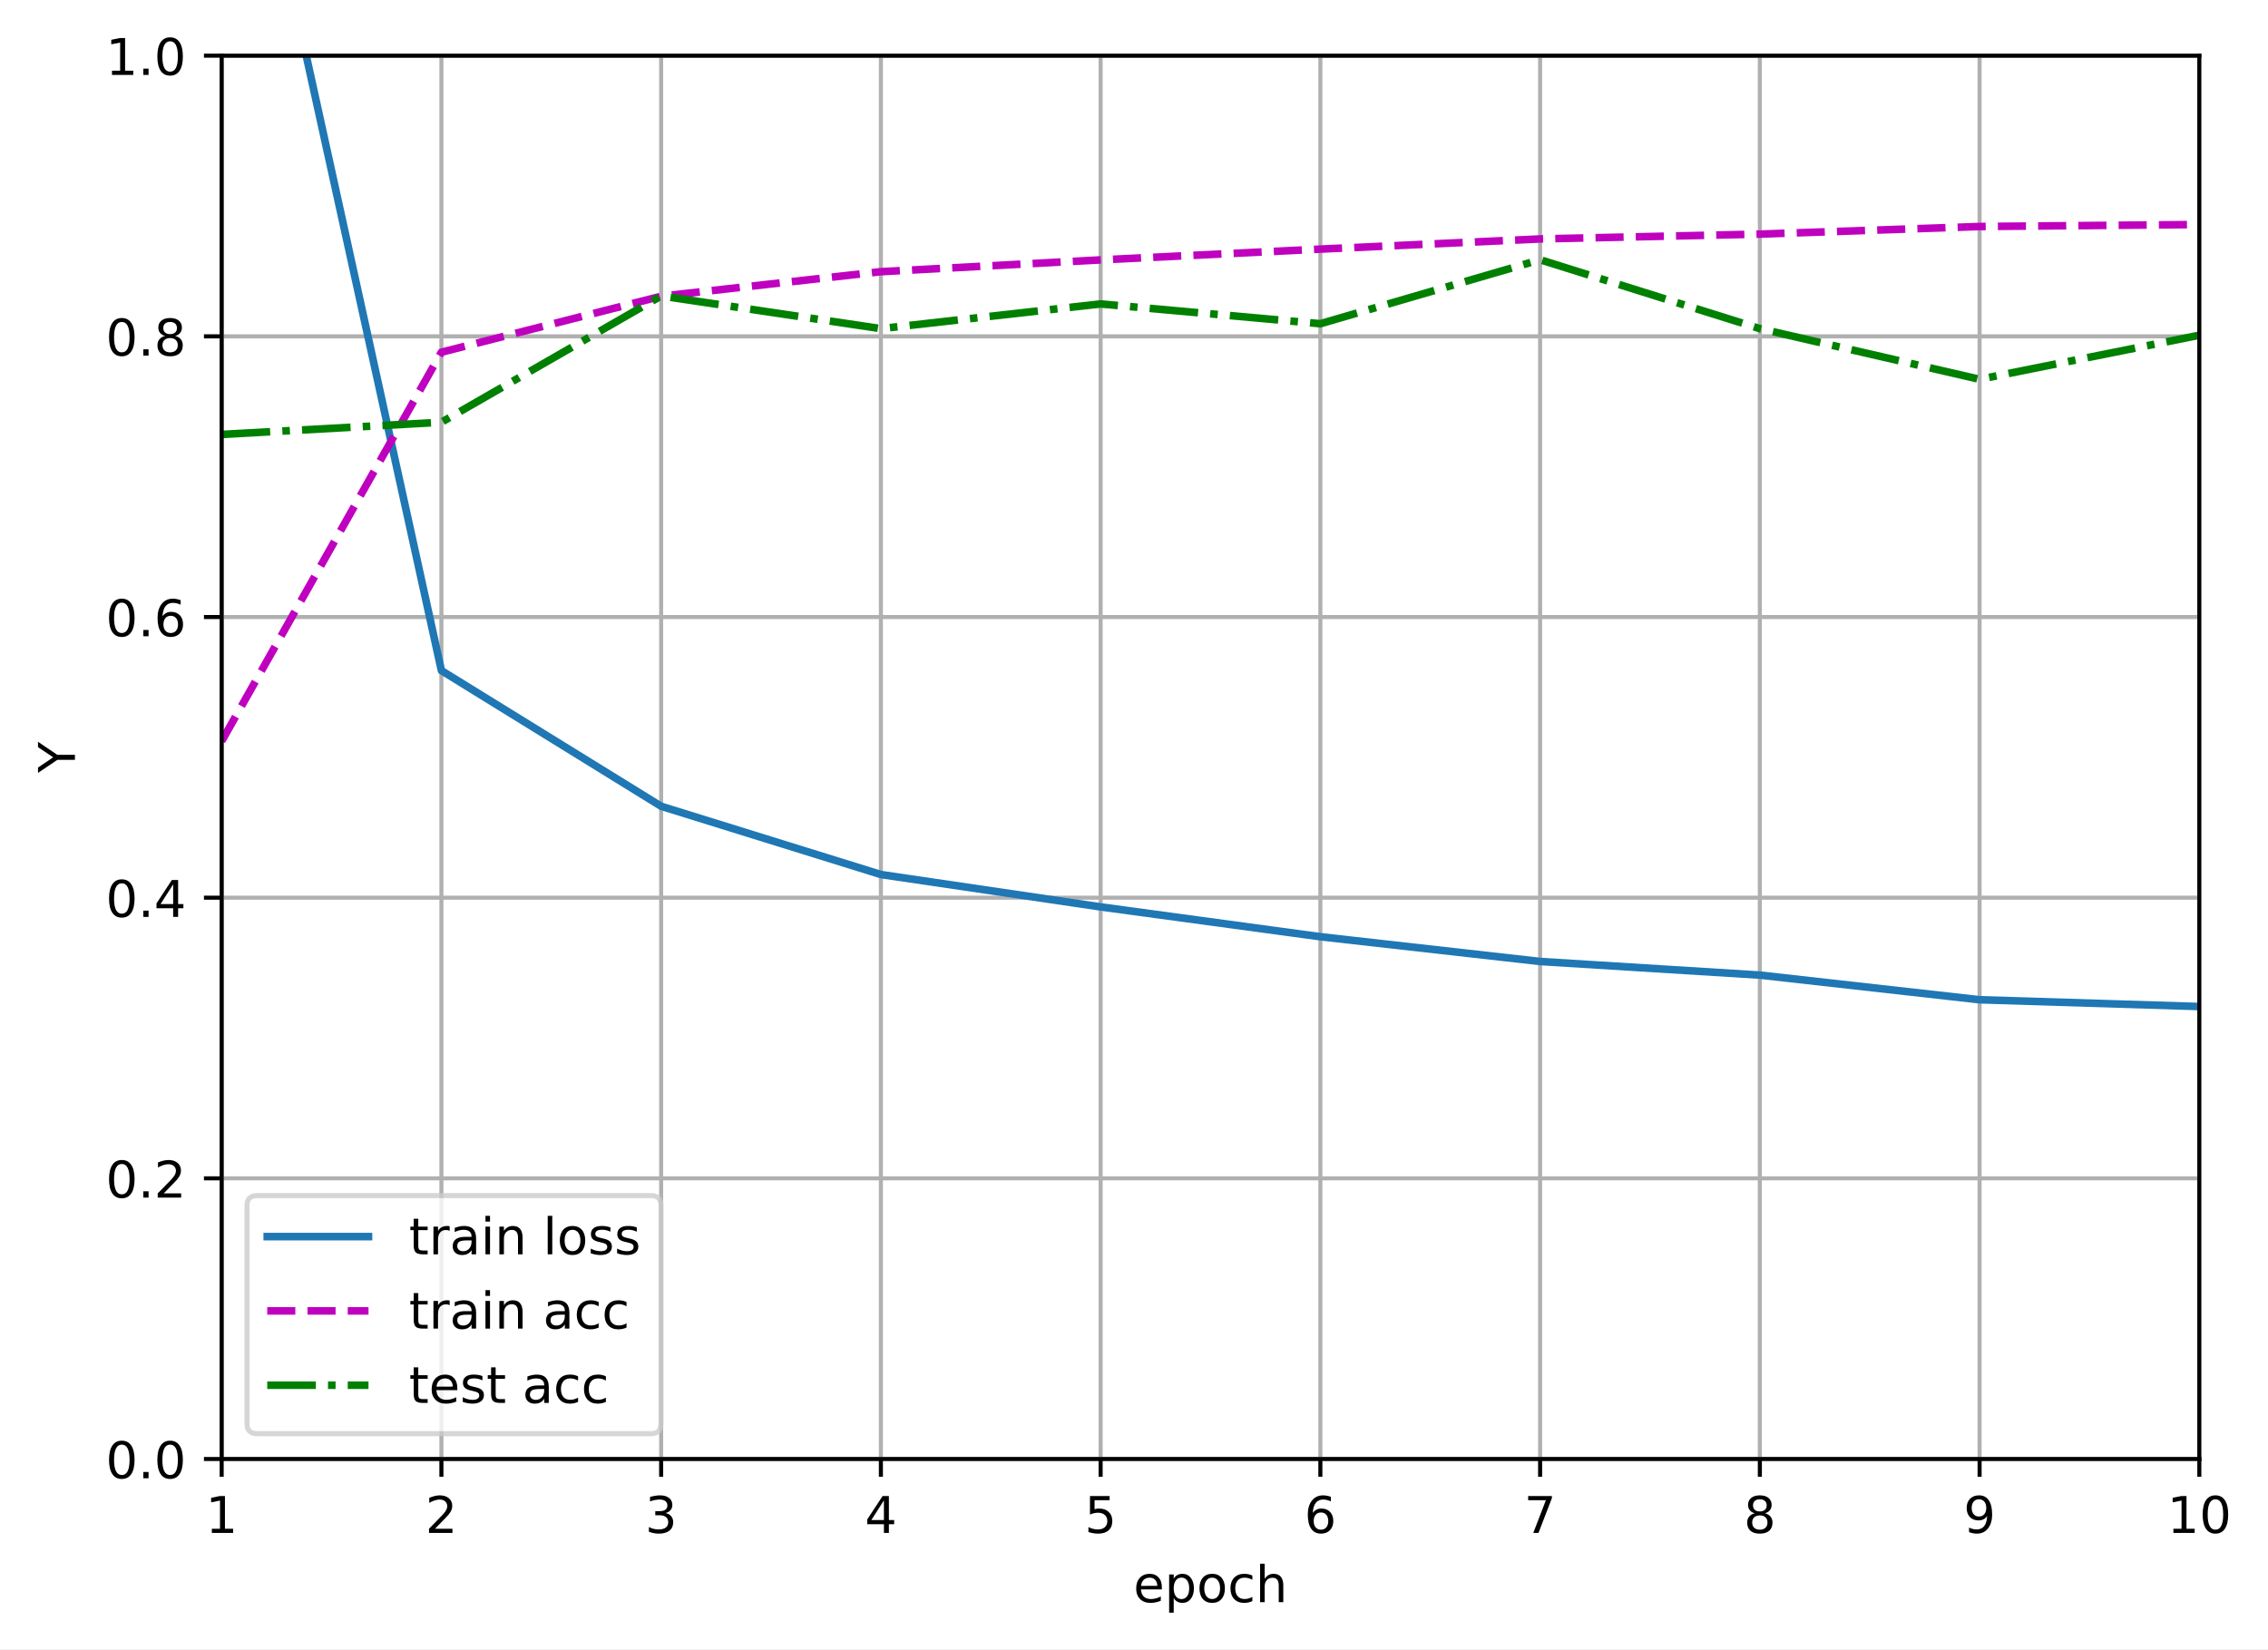
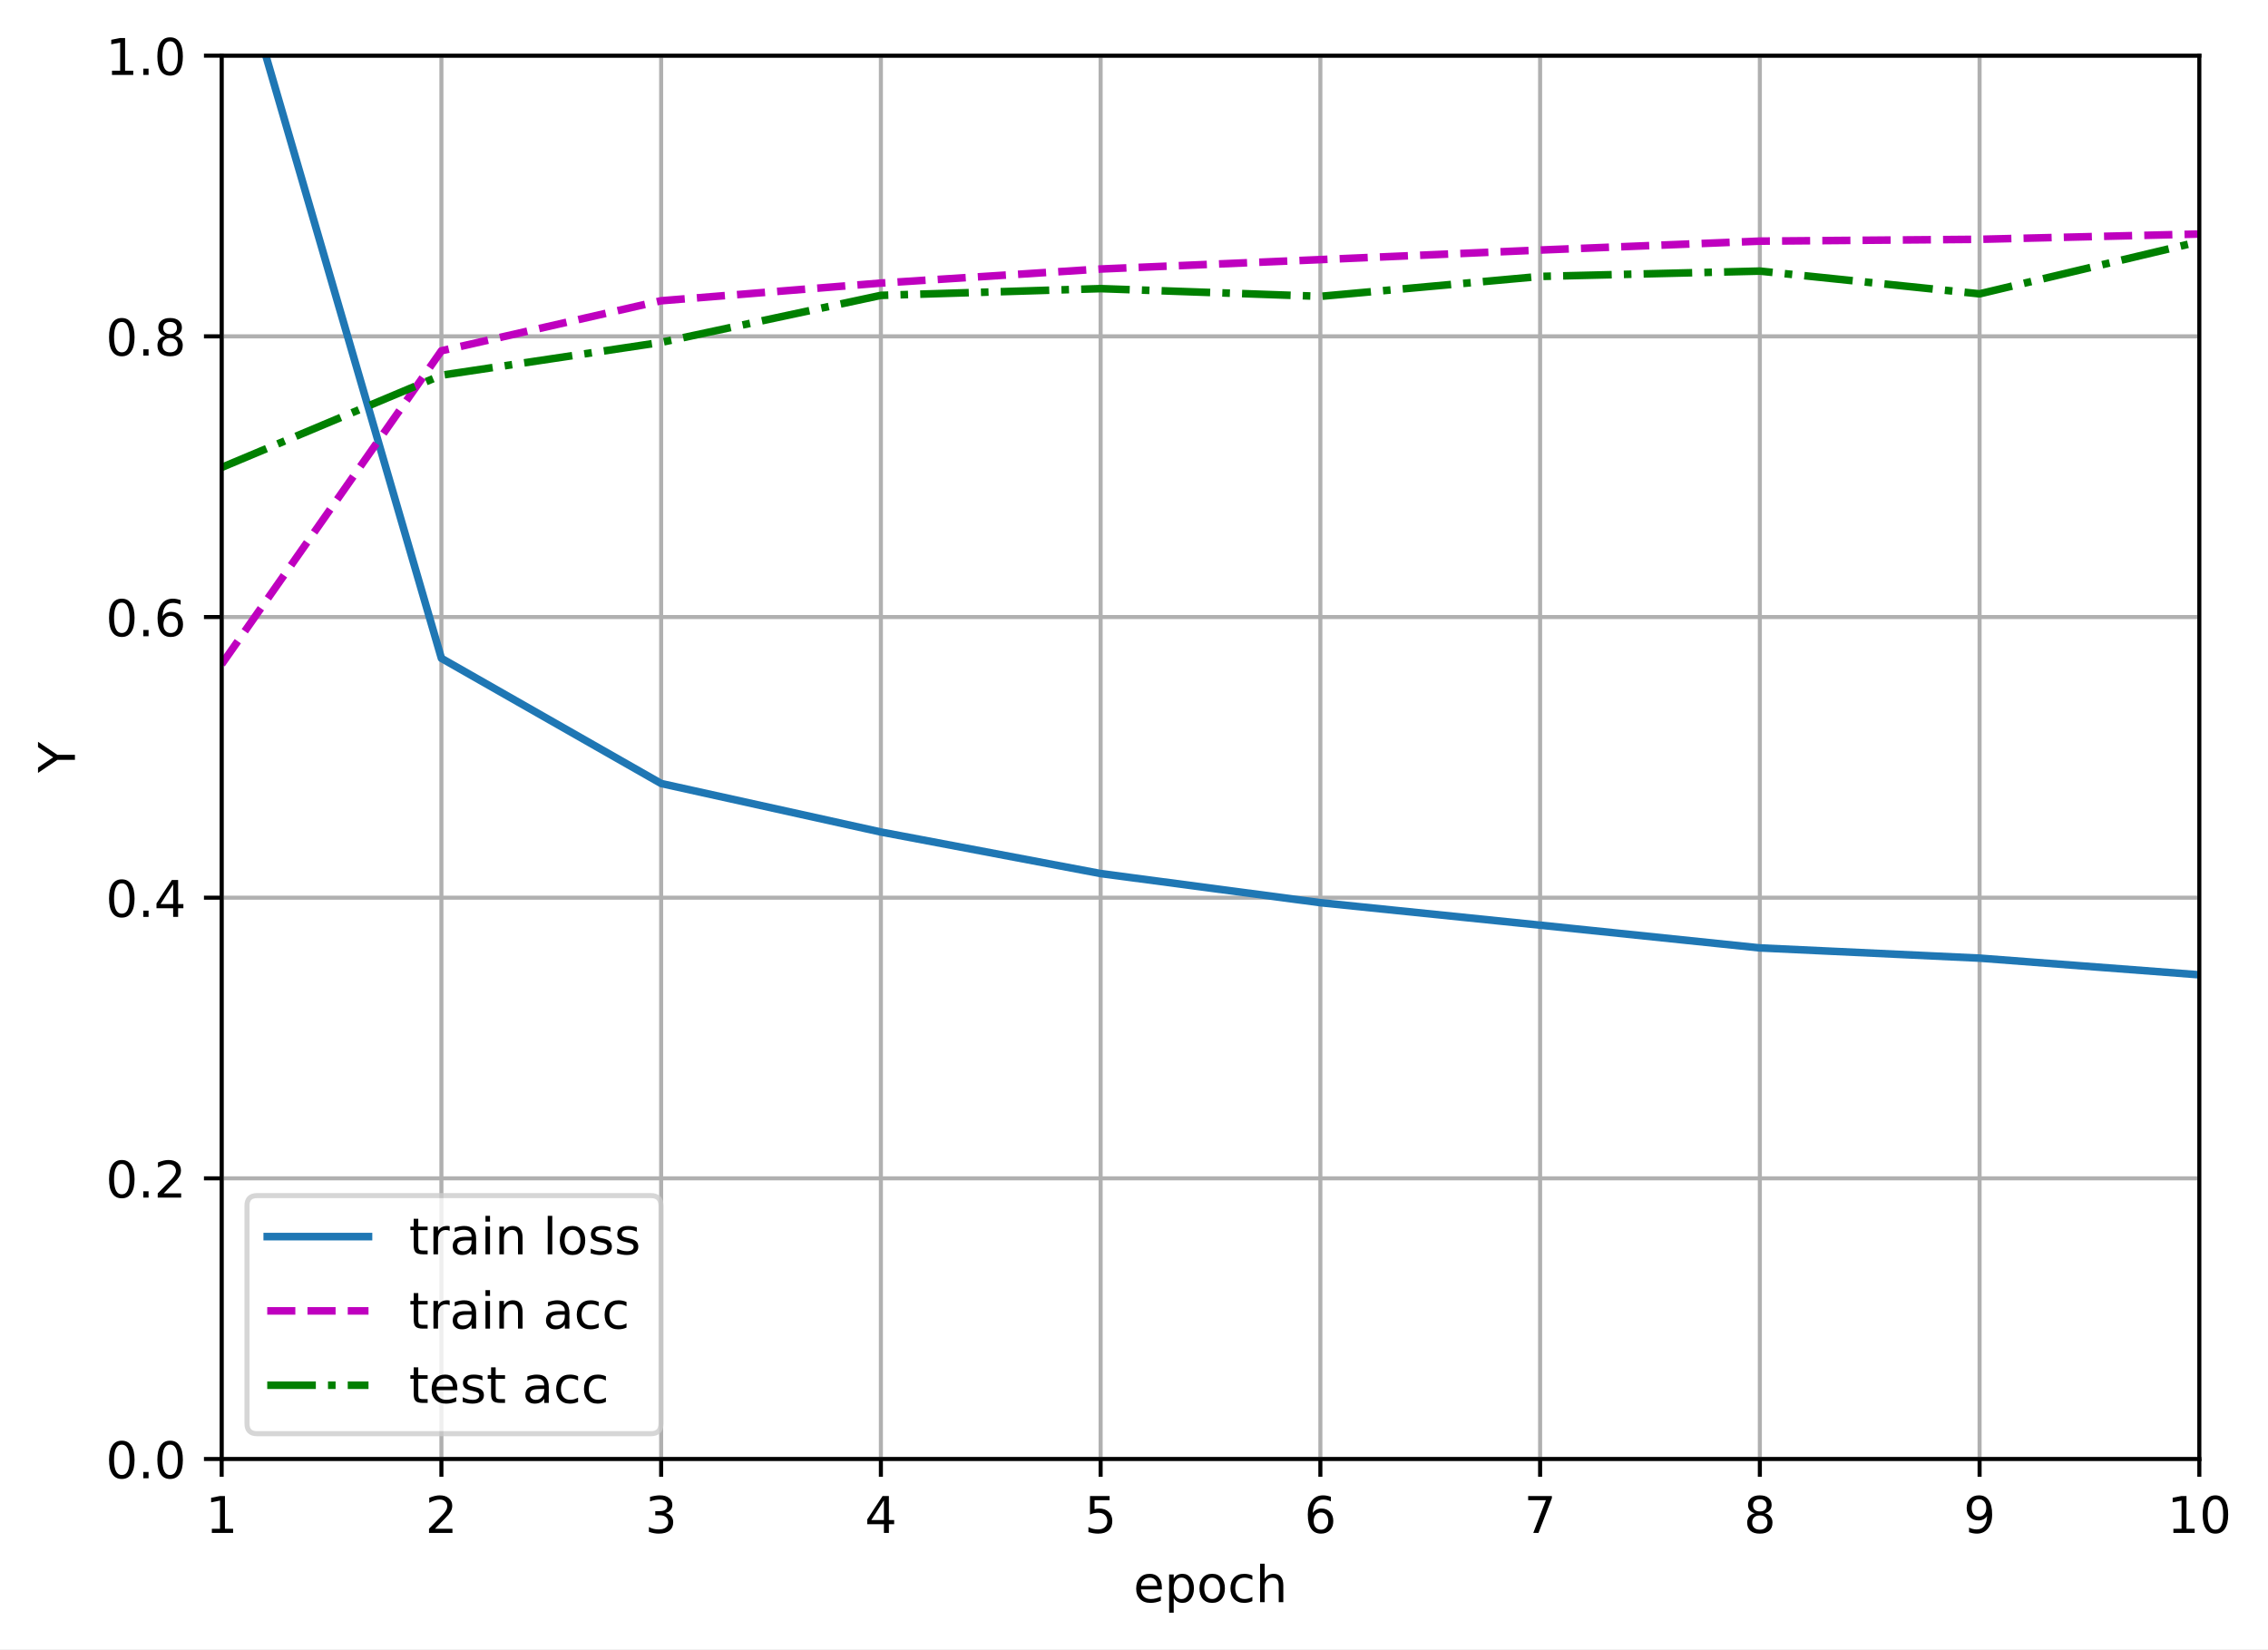
<svg xmlns="http://www.w3.org/2000/svg" xmlns:xlink="http://www.w3.org/1999/xlink" width="447.944pt" height="325.755pt" viewBox="0 0 447.944 325.755" version="1.1">
  <defs>
    <style type="text/css">*{stroke-linejoin: round; stroke-linecap: butt}</style>
  </defs>
  <g id="figure_1">
    <g id="patch_1">
      <path d="M 0 325.755  L 447.944 325.755  L 447.944 0  L 0 0  z " style="fill: #ffffff" />
    </g>
    <g id="axes_1">
      <g id="patch_2">
        <path d="M 43.781 288.199  L 434.381 288.199  L 434.381 10.999  L 43.781 10.999  z " style="fill: #ffffff" />
      </g>
      <g id="matplotlib.axis_1">
        <g id="xtick_1">
          <g id="line2d_1">
-             <path d="M 43.781 288.199  L 43.781 10.999  " clip-path="url(#p97347326b9)" style="fill: none; stroke: #b0b0b0; stroke-width: 0.8; stroke-linecap: square" />
+             <path d="M 43.781 288.199  L 43.781 10.999  " clip-path="url(#p9ca6dcff32)" style="fill: none; stroke: #b0b0b0; stroke-width: 0.8; stroke-linecap: square" />
          </g>
          <g id="line2d_2">
            <defs>
-               <path id="m2e1f34ecb4" d="M 0 0  L 0 3.5  " style="stroke: #000000; stroke-width: 0.8" />
+               <path id="m4544ce3a37" d="M 0 0  L 0 3.5  " style="stroke: #000000; stroke-width: 0.8" />
            </defs>
            <g>
-               <use xlink:href="#m2e1f34ecb4" x="43.781" y="288.199" style="stroke: #000000; stroke-width: 0.8" />
+               <use xlink:href="#m4544ce3a37" x="43.781" y="288.199" style="stroke: #000000; stroke-width: 0.8" />
            </g>
          </g>
          <g id="text_1">
            <g transform="translate(40.6 302.7977)scale(0.1 -0.1)">
              <defs>
                <path id="DejaVuSans-31" d="M 794 531  L 1825 531  L 1825 4091  L 703 3866  L 703 4441  L 1819 4666  L 2450 4666  L 2450 531  L 3481 531  L 3481 0  L 794 0  L 794 531  z " transform="scale(0.015625)" />
              </defs>
              <use xlink:href="#DejaVuSans-31" />
            </g>
          </g>
        </g>
        <g id="xtick_2">
          <g id="line2d_3">
-             <path d="M 87.181 288.199  L 87.181 10.999  " clip-path="url(#p97347326b9)" style="fill: none; stroke: #b0b0b0; stroke-width: 0.8; stroke-linecap: square" />
+             <path d="M 87.181 288.199  L 87.181 10.999  " clip-path="url(#p9ca6dcff32)" style="fill: none; stroke: #b0b0b0; stroke-width: 0.8; stroke-linecap: square" />
          </g>
          <g id="line2d_4">
            <g>
-               <use xlink:href="#m2e1f34ecb4" x="87.181" y="288.199" style="stroke: #000000; stroke-width: 0.8" />
+               <use xlink:href="#m4544ce3a37" x="87.181" y="288.199" style="stroke: #000000; stroke-width: 0.8" />
            </g>
          </g>
          <g id="text_2">
            <g transform="translate(84 302.7977)scale(0.1 -0.1)">
              <defs>
                <path id="DejaVuSans-32" d="M 1228 531  L 3431 531  L 3431 0  L 469 0  L 469 531  Q 828 903 1448 1529  Q 2069 2156 2228 2338  Q 2531 2678 2651 2914  Q 2772 3150 2772 3378  Q 2772 3750 2511 3984  Q 2250 4219 1831 4219  Q 1534 4219 1204 4116  Q 875 4013 500 3803  L 500 4441  Q 881 4594 1212 4672  Q 1544 4750 1819 4750  Q 2544 4750 2975 4387  Q 3406 4025 3406 3419  Q 3406 3131 3298 2873  Q 3191 2616 2906 2266  Q 2828 2175 2409 1742  Q 1991 1309 1228 531  z " transform="scale(0.015625)" />
              </defs>
              <use xlink:href="#DejaVuSans-32" />
            </g>
          </g>
        </g>
        <g id="xtick_3">
          <g id="line2d_5">
-             <path d="M 130.581 288.199  L 130.581 10.999  " clip-path="url(#p97347326b9)" style="fill: none; stroke: #b0b0b0; stroke-width: 0.8; stroke-linecap: square" />
+             <path d="M 130.581 288.199  L 130.581 10.999  " clip-path="url(#p9ca6dcff32)" style="fill: none; stroke: #b0b0b0; stroke-width: 0.8; stroke-linecap: square" />
          </g>
          <g id="line2d_6">
            <g>
-               <use xlink:href="#m2e1f34ecb4" x="130.581" y="288.199" style="stroke: #000000; stroke-width: 0.8" />
+               <use xlink:href="#m4544ce3a37" x="130.581" y="288.199" style="stroke: #000000; stroke-width: 0.8" />
            </g>
          </g>
          <g id="text_3">
            <g transform="translate(127.4 302.7977)scale(0.1 -0.1)">
              <defs>
                <path id="DejaVuSans-33" d="M 2597 2516  Q 3050 2419 3304 2112  Q 3559 1806 3559 1356  Q 3559 666 3084 287  Q 2609 -91 1734 -91  Q 1441 -91 1130 -33  Q 819 25 488 141  L 488 750  Q 750 597 1062 519  Q 1375 441 1716 441  Q 2309 441 2620 675  Q 2931 909 2931 1356  Q 2931 1769 2642 2001  Q 2353 2234 1838 2234  L 1294 2234  L 1294 2753  L 1863 2753  Q 2328 2753 2575 2939  Q 2822 3125 2822 3475  Q 2822 3834 2567 4026  Q 2313 4219 1838 4219  Q 1578 4219 1281 4162  Q 984 4106 628 3988  L 628 4550  Q 988 4650 1302 4700  Q 1616 4750 1894 4750  Q 2613 4750 3031 4423  Q 3450 4097 3450 3541  Q 3450 3153 3228 2886  Q 3006 2619 2597 2516  z " transform="scale(0.015625)" />
              </defs>
              <use xlink:href="#DejaVuSans-33" />
            </g>
          </g>
        </g>
        <g id="xtick_4">
          <g id="line2d_7">
-             <path d="M 173.981 288.199  L 173.981 10.999  " clip-path="url(#p97347326b9)" style="fill: none; stroke: #b0b0b0; stroke-width: 0.8; stroke-linecap: square" />
+             <path d="M 173.981 288.199  L 173.981 10.999  " clip-path="url(#p9ca6dcff32)" style="fill: none; stroke: #b0b0b0; stroke-width: 0.8; stroke-linecap: square" />
          </g>
          <g id="line2d_8">
            <g>
-               <use xlink:href="#m2e1f34ecb4" x="173.981" y="288.199" style="stroke: #000000; stroke-width: 0.8" />
+               <use xlink:href="#m4544ce3a37" x="173.981" y="288.199" style="stroke: #000000; stroke-width: 0.8" />
            </g>
          </g>
          <g id="text_4">
            <g transform="translate(170.8 302.7977)scale(0.1 -0.1)">
              <defs>
                <path id="DejaVuSans-34" d="M 2419 4116  L 825 1625  L 2419 1625  L 2419 4116  z M 2253 4666  L 3047 4666  L 3047 1625  L 3713 1625  L 3713 1100  L 3047 1100  L 3047 0  L 2419 0  L 2419 1100  L 313 1100  L 313 1709  L 2253 4666  z " transform="scale(0.015625)" />
              </defs>
              <use xlink:href="#DejaVuSans-34" />
            </g>
          </g>
        </g>
        <g id="xtick_5">
          <g id="line2d_9">
-             <path d="M 217.381 288.199  L 217.381 10.999  " clip-path="url(#p97347326b9)" style="fill: none; stroke: #b0b0b0; stroke-width: 0.8; stroke-linecap: square" />
+             <path d="M 217.381 288.199  L 217.381 10.999  " clip-path="url(#p9ca6dcff32)" style="fill: none; stroke: #b0b0b0; stroke-width: 0.8; stroke-linecap: square" />
          </g>
          <g id="line2d_10">
            <g>
-               <use xlink:href="#m2e1f34ecb4" x="217.381" y="288.199" style="stroke: #000000; stroke-width: 0.8" />
+               <use xlink:href="#m4544ce3a37" x="217.381" y="288.199" style="stroke: #000000; stroke-width: 0.8" />
            </g>
          </g>
          <g id="text_5">
            <g transform="translate(214.2 302.7977)scale(0.1 -0.1)">
              <defs>
                <path id="DejaVuSans-35" d="M 691 4666  L 3169 4666  L 3169 4134  L 1269 4134  L 1269 2991  Q 1406 3038 1543 3061  Q 1681 3084 1819 3084  Q 2600 3084 3056 2656  Q 3513 2228 3513 1497  Q 3513 744 3044 326  Q 2575 -91 1722 -91  Q 1428 -91 1123 -41  Q 819 9 494 109  L 494 744  Q 775 591 1075 516  Q 1375 441 1709 441  Q 2250 441 2565 725  Q 2881 1009 2881 1497  Q 2881 1984 2565 2268  Q 2250 2553 1709 2553  Q 1456 2553 1204 2497  Q 953 2441 691 2322  L 691 4666  z " transform="scale(0.015625)" />
              </defs>
              <use xlink:href="#DejaVuSans-35" />
            </g>
          </g>
        </g>
        <g id="xtick_6">
          <g id="line2d_11">
-             <path d="M 260.781 288.199  L 260.781 10.999  " clip-path="url(#p97347326b9)" style="fill: none; stroke: #b0b0b0; stroke-width: 0.8; stroke-linecap: square" />
+             <path d="M 260.781 288.199  L 260.781 10.999  " clip-path="url(#p9ca6dcff32)" style="fill: none; stroke: #b0b0b0; stroke-width: 0.8; stroke-linecap: square" />
          </g>
          <g id="line2d_12">
            <g>
-               <use xlink:href="#m2e1f34ecb4" x="260.781" y="288.199" style="stroke: #000000; stroke-width: 0.8" />
+               <use xlink:href="#m4544ce3a37" x="260.781" y="288.199" style="stroke: #000000; stroke-width: 0.8" />
            </g>
          </g>
          <g id="text_6">
            <g transform="translate(257.6 302.7977)scale(0.1 -0.1)">
              <defs>
                <path id="DejaVuSans-36" d="M 2113 2584  Q 1688 2584 1439 2293  Q 1191 2003 1191 1497  Q 1191 994 1439 701  Q 1688 409 2113 409  Q 2538 409 2786 701  Q 3034 994 3034 1497  Q 3034 2003 2786 2293  Q 2538 2584 2113 2584  z M 3366 4563  L 3366 3988  Q 3128 4100 2886 4159  Q 2644 4219 2406 4219  Q 1781 4219 1451 3797  Q 1122 3375 1075 2522  Q 1259 2794 1537 2939  Q 1816 3084 2150 3084  Q 2853 3084 3261 2657  Q 3669 2231 3669 1497  Q 3669 778 3244 343  Q 2819 -91 2113 -91  Q 1303 -91 875 529  Q 447 1150 447 2328  Q 447 3434 972 4092  Q 1497 4750 2381 4750  Q 2619 4750 2861 4703  Q 3103 4656 3366 4563  z " transform="scale(0.015625)" />
              </defs>
              <use xlink:href="#DejaVuSans-36" />
            </g>
          </g>
        </g>
        <g id="xtick_7">
          <g id="line2d_13">
-             <path d="M 304.181 288.199  L 304.181 10.999  " clip-path="url(#p97347326b9)" style="fill: none; stroke: #b0b0b0; stroke-width: 0.8; stroke-linecap: square" />
+             <path d="M 304.181 288.199  L 304.181 10.999  " clip-path="url(#p9ca6dcff32)" style="fill: none; stroke: #b0b0b0; stroke-width: 0.8; stroke-linecap: square" />
          </g>
          <g id="line2d_14">
            <g>
-               <use xlink:href="#m2e1f34ecb4" x="304.181" y="288.199" style="stroke: #000000; stroke-width: 0.8" />
+               <use xlink:href="#m4544ce3a37" x="304.181" y="288.199" style="stroke: #000000; stroke-width: 0.8" />
            </g>
          </g>
          <g id="text_7">
            <g transform="translate(301 302.7977)scale(0.1 -0.1)">
              <defs>
                <path id="DejaVuSans-37" d="M 525 4666  L 3525 4666  L 3525 4397  L 1831 0  L 1172 0  L 2766 4134  L 525 4134  L 525 4666  z " transform="scale(0.015625)" />
              </defs>
              <use xlink:href="#DejaVuSans-37" />
            </g>
          </g>
        </g>
        <g id="xtick_8">
          <g id="line2d_15">
-             <path d="M 347.581 288.199  L 347.581 10.999  " clip-path="url(#p97347326b9)" style="fill: none; stroke: #b0b0b0; stroke-width: 0.8; stroke-linecap: square" />
+             <path d="M 347.581 288.199  L 347.581 10.999  " clip-path="url(#p9ca6dcff32)" style="fill: none; stroke: #b0b0b0; stroke-width: 0.8; stroke-linecap: square" />
          </g>
          <g id="line2d_16">
            <g>
-               <use xlink:href="#m2e1f34ecb4" x="347.581" y="288.199" style="stroke: #000000; stroke-width: 0.8" />
+               <use xlink:href="#m4544ce3a37" x="347.581" y="288.199" style="stroke: #000000; stroke-width: 0.8" />
            </g>
          </g>
          <g id="text_8">
            <g transform="translate(344.4 302.7977)scale(0.1 -0.1)">
              <defs>
                <path id="DejaVuSans-38" d="M 2034 2216  Q 1584 2216 1326 1975  Q 1069 1734 1069 1313  Q 1069 891 1326 650  Q 1584 409 2034 409  Q 2484 409 2743 651  Q 3003 894 3003 1313  Q 3003 1734 2745 1975  Q 2488 2216 2034 2216  z M 1403 2484  Q 997 2584 770 2862  Q 544 3141 544 3541  Q 544 4100 942 4425  Q 1341 4750 2034 4750  Q 2731 4750 3128 4425  Q 3525 4100 3525 3541  Q 3525 3141 3298 2862  Q 3072 2584 2669 2484  Q 3125 2378 3379 2068  Q 3634 1759 3634 1313  Q 3634 634 3220 271  Q 2806 -91 2034 -91  Q 1263 -91 848 271  Q 434 634 434 1313  Q 434 1759 690 2068  Q 947 2378 1403 2484  z M 1172 3481  Q 1172 3119 1398 2916  Q 1625 2713 2034 2713  Q 2441 2713 2670 2916  Q 2900 3119 2900 3481  Q 2900 3844 2670 4047  Q 2441 4250 2034 4250  Q 1625 4250 1398 4047  Q 1172 3844 1172 3481  z " transform="scale(0.015625)" />
              </defs>
              <use xlink:href="#DejaVuSans-38" />
            </g>
          </g>
        </g>
        <g id="xtick_9">
          <g id="line2d_17">
-             <path d="M 390.981 288.199  L 390.981 10.999  " clip-path="url(#p97347326b9)" style="fill: none; stroke: #b0b0b0; stroke-width: 0.8; stroke-linecap: square" />
+             <path d="M 390.981 288.199  L 390.981 10.999  " clip-path="url(#p9ca6dcff32)" style="fill: none; stroke: #b0b0b0; stroke-width: 0.8; stroke-linecap: square" />
          </g>
          <g id="line2d_18">
            <g>
-               <use xlink:href="#m2e1f34ecb4" x="390.981" y="288.199" style="stroke: #000000; stroke-width: 0.8" />
+               <use xlink:href="#m4544ce3a37" x="390.981" y="288.199" style="stroke: #000000; stroke-width: 0.8" />
            </g>
          </g>
          <g id="text_9">
            <g transform="translate(387.8 302.7977)scale(0.1 -0.1)">
              <defs>
                <path id="DejaVuSans-39" d="M 703 97  L 703 672  Q 941 559 1184 500  Q 1428 441 1663 441  Q 2288 441 2617 861  Q 2947 1281 2994 2138  Q 2813 1869 2534 1725  Q 2256 1581 1919 1581  Q 1219 1581 811 2004  Q 403 2428 403 3163  Q 403 3881 828 4315  Q 1253 4750 1959 4750  Q 2769 4750 3195 4129  Q 3622 3509 3622 2328  Q 3622 1225 3098 567  Q 2575 -91 1691 -91  Q 1453 -91 1209 -44  Q 966 3 703 97  z M 1959 2075  Q 2384 2075 2632 2365  Q 2881 2656 2881 3163  Q 2881 3666 2632 3958  Q 2384 4250 1959 4250  Q 1534 4250 1286 3958  Q 1038 3666 1038 3163  Q 1038 2656 1286 2365  Q 1534 2075 1959 2075  z " transform="scale(0.015625)" />
              </defs>
              <use xlink:href="#DejaVuSans-39" />
            </g>
          </g>
        </g>
        <g id="xtick_10">
          <g id="line2d_19">
-             <path d="M 434.381 288.199  L 434.381 10.999  " clip-path="url(#p97347326b9)" style="fill: none; stroke: #b0b0b0; stroke-width: 0.8; stroke-linecap: square" />
+             <path d="M 434.381 288.199  L 434.381 10.999  " clip-path="url(#p9ca6dcff32)" style="fill: none; stroke: #b0b0b0; stroke-width: 0.8; stroke-linecap: square" />
          </g>
          <g id="line2d_20">
            <g>
-               <use xlink:href="#m2e1f34ecb4" x="434.381" y="288.199" style="stroke: #000000; stroke-width: 0.8" />
+               <use xlink:href="#m4544ce3a37" x="434.381" y="288.199" style="stroke: #000000; stroke-width: 0.8" />
            </g>
          </g>
          <g id="text_10">
            <g transform="translate(428.0188 302.7977)scale(0.1 -0.1)">
              <defs>
                <path id="DejaVuSans-30" d="M 2034 4250  Q 1547 4250 1301 3770  Q 1056 3291 1056 2328  Q 1056 1369 1301 889  Q 1547 409 2034 409  Q 2525 409 2770 889  Q 3016 1369 3016 2328  Q 3016 3291 2770 3770  Q 2525 4250 2034 4250  z M 2034 4750  Q 2819 4750 3233 4129  Q 3647 3509 3647 2328  Q 3647 1150 3233 529  Q 2819 -91 2034 -91  Q 1250 -91 836 529  Q 422 1150 422 2328  Q 422 3509 836 4129  Q 1250 4750 2034 4750  z " transform="scale(0.015625)" />
              </defs>
              <use xlink:href="#DejaVuSans-31" />
              <use xlink:href="#DejaVuSans-30" x="63.623" />
            </g>
          </g>
        </g>
        <g id="text_11">
          <g transform="translate(223.8531 316.4758)scale(0.1 -0.1)">
            <defs>
              <path id="DejaVuSans-65" d="M 3597 1894  L 3597 1613  L 953 1613  Q 991 1019 1311 708  Q 1631 397 2203 397  Q 2534 397 2845 478  Q 3156 559 3463 722  L 3463 178  Q 3153 47 2828 -22  Q 2503 -91 2169 -91  Q 1331 -91 842 396  Q 353 884 353 1716  Q 353 2575 817 3079  Q 1281 3584 2069 3584  Q 2775 3584 3186 3129  Q 3597 2675 3597 1894  z M 3022 2063  Q 3016 2534 2758 2815  Q 2500 3097 2075 3097  Q 1594 3097 1305 2825  Q 1016 2553 972 2059  L 3022 2063  z " transform="scale(0.015625)" />
              <path id="DejaVuSans-70" d="M 1159 525  L 1159 -1331  L 581 -1331  L 581 3500  L 1159 3500  L 1159 2969  Q 1341 3281 1617 3432  Q 1894 3584 2278 3584  Q 2916 3584 3314 3078  Q 3713 2572 3713 1747  Q 3713 922 3314 415  Q 2916 -91 2278 -91  Q 1894 -91 1617 61  Q 1341 213 1159 525  z M 3116 1747  Q 3116 2381 2855 2742  Q 2594 3103 2138 3103  Q 1681 3103 1420 2742  Q 1159 2381 1159 1747  Q 1159 1113 1420 752  Q 1681 391 2138 391  Q 2594 391 2855 752  Q 3116 1113 3116 1747  z " transform="scale(0.015625)" />
              <path id="DejaVuSans-6f" d="M 1959 3097  Q 1497 3097 1228 2736  Q 959 2375 959 1747  Q 959 1119 1226 758  Q 1494 397 1959 397  Q 2419 397 2687 759  Q 2956 1122 2956 1747  Q 2956 2369 2687 2733  Q 2419 3097 1959 3097  z M 1959 3584  Q 2709 3584 3137 3096  Q 3566 2609 3566 1747  Q 3566 888 3137 398  Q 2709 -91 1959 -91  Q 1206 -91 779 398  Q 353 888 353 1747  Q 353 2609 779 3096  Q 1206 3584 1959 3584  z " transform="scale(0.015625)" />
              <path id="DejaVuSans-63" d="M 3122 3366  L 3122 2828  Q 2878 2963 2633 3030  Q 2388 3097 2138 3097  Q 1578 3097 1268 2742  Q 959 2388 959 1747  Q 959 1106 1268 751  Q 1578 397 2138 397  Q 2388 397 2633 464  Q 2878 531 3122 666  L 3122 134  Q 2881 22 2623 -34  Q 2366 -91 2075 -91  Q 1284 -91 818 406  Q 353 903 353 1747  Q 353 2603 823 3093  Q 1294 3584 2113 3584  Q 2378 3584 2631 3529  Q 2884 3475 3122 3366  z " transform="scale(0.015625)" />
              <path id="DejaVuSans-68" d="M 3513 2113  L 3513 0  L 2938 0  L 2938 2094  Q 2938 2591 2744 2837  Q 2550 3084 2163 3084  Q 1697 3084 1428 2787  Q 1159 2491 1159 1978  L 1159 0  L 581 0  L 581 4863  L 1159 4863  L 1159 2956  Q 1366 3272 1645 3428  Q 1925 3584 2291 3584  Q 2894 3584 3203 3211  Q 3513 2838 3513 2113  z " transform="scale(0.015625)" />
            </defs>
            <use xlink:href="#DejaVuSans-65" />
            <use xlink:href="#DejaVuSans-70" x="61.523" />
            <use xlink:href="#DejaVuSans-6f" x="125" />
            <use xlink:href="#DejaVuSans-63" x="186.182" />
            <use xlink:href="#DejaVuSans-68" x="241.162" />
          </g>
        </g>
      </g>
      <g id="matplotlib.axis_2">
        <g id="ytick_1">
          <g id="line2d_21">
-             <path d="M 43.781 288.199  L 434.381 288.199  " clip-path="url(#p97347326b9)" style="fill: none; stroke: #b0b0b0; stroke-width: 0.8; stroke-linecap: square" />
+             <path d="M 43.781 288.199  L 434.381 288.199  " clip-path="url(#p9ca6dcff32)" style="fill: none; stroke: #b0b0b0; stroke-width: 0.8; stroke-linecap: square" />
          </g>
          <g id="line2d_22">
            <defs>
-               <path id="m9449301a53" d="M 0 0  L -3.5 0  " style="stroke: #000000; stroke-width: 0.8" />
+               <path id="me3ebb33b93" d="M 0 0  L -3.5 0  " style="stroke: #000000; stroke-width: 0.8" />
            </defs>
            <g>
-               <use xlink:href="#m9449301a53" x="43.781" y="288.199" style="stroke: #000000; stroke-width: 0.8" />
+               <use xlink:href="#me3ebb33b93" x="43.781" y="288.199" style="stroke: #000000; stroke-width: 0.8" />
            </g>
          </g>
          <g id="text_12">
            <g transform="translate(20.87813 291.9984)scale(0.1 -0.1)">
              <defs>
                <path id="DejaVuSans-2e" d="M 684 794  L 1344 794  L 1344 0  L 684 0  L 684 794  z " transform="scale(0.015625)" />
              </defs>
              <use xlink:href="#DejaVuSans-30" />
              <use xlink:href="#DejaVuSans-2e" x="63.623" />
              <use xlink:href="#DejaVuSans-30" x="95.41" />
            </g>
          </g>
        </g>
        <g id="ytick_2">
          <g id="line2d_23">
-             <path d="M 43.781 232.759  L 434.381 232.759  " clip-path="url(#p97347326b9)" style="fill: none; stroke: #b0b0b0; stroke-width: 0.8; stroke-linecap: square" />
+             <path d="M 43.781 232.759  L 434.381 232.759  " clip-path="url(#p9ca6dcff32)" style="fill: none; stroke: #b0b0b0; stroke-width: 0.8; stroke-linecap: square" />
          </g>
          <g id="line2d_24">
            <g>
-               <use xlink:href="#m9449301a53" x="43.781" y="232.759" style="stroke: #000000; stroke-width: 0.8" />
+               <use xlink:href="#me3ebb33b93" x="43.781" y="232.759" style="stroke: #000000; stroke-width: 0.8" />
            </g>
          </g>
          <g id="text_13">
            <g transform="translate(20.87813 236.5584)scale(0.1 -0.1)">
              <use xlink:href="#DejaVuSans-30" />
              <use xlink:href="#DejaVuSans-2e" x="63.623" />
              <use xlink:href="#DejaVuSans-32" x="95.41" />
            </g>
          </g>
        </g>
        <g id="ytick_3">
          <g id="line2d_25">
-             <path d="M 43.781 177.319  L 434.381 177.319  " clip-path="url(#p97347326b9)" style="fill: none; stroke: #b0b0b0; stroke-width: 0.8; stroke-linecap: square" />
+             <path d="M 43.781 177.319  L 434.381 177.319  " clip-path="url(#p9ca6dcff32)" style="fill: none; stroke: #b0b0b0; stroke-width: 0.8; stroke-linecap: square" />
          </g>
          <g id="line2d_26">
            <g>
-               <use xlink:href="#m9449301a53" x="43.781" y="177.319" style="stroke: #000000; stroke-width: 0.8" />
+               <use xlink:href="#me3ebb33b93" x="43.781" y="177.319" style="stroke: #000000; stroke-width: 0.8" />
            </g>
          </g>
          <g id="text_14">
            <g transform="translate(20.87813 181.1184)scale(0.1 -0.1)">
              <use xlink:href="#DejaVuSans-30" />
              <use xlink:href="#DejaVuSans-2e" x="63.623" />
              <use xlink:href="#DejaVuSans-34" x="95.41" />
            </g>
          </g>
        </g>
        <g id="ytick_4">
          <g id="line2d_27">
-             <path d="M 43.781 121.879  L 434.381 121.879  " clip-path="url(#p97347326b9)" style="fill: none; stroke: #b0b0b0; stroke-width: 0.8; stroke-linecap: square" />
+             <path d="M 43.781 121.879  L 434.381 121.879  " clip-path="url(#p9ca6dcff32)" style="fill: none; stroke: #b0b0b0; stroke-width: 0.8; stroke-linecap: square" />
          </g>
          <g id="line2d_28">
            <g>
-               <use xlink:href="#m9449301a53" x="43.781" y="121.879" style="stroke: #000000; stroke-width: 0.8" />
+               <use xlink:href="#me3ebb33b93" x="43.781" y="121.879" style="stroke: #000000; stroke-width: 0.8" />
            </g>
          </g>
          <g id="text_15">
            <g transform="translate(20.87813 125.6784)scale(0.1 -0.1)">
              <use xlink:href="#DejaVuSans-30" />
              <use xlink:href="#DejaVuSans-2e" x="63.623" />
              <use xlink:href="#DejaVuSans-36" x="95.41" />
            </g>
          </g>
        </g>
        <g id="ytick_5">
          <g id="line2d_29">
-             <path d="M 43.781 66.439  L 434.381 66.439  " clip-path="url(#p97347326b9)" style="fill: none; stroke: #b0b0b0; stroke-width: 0.8; stroke-linecap: square" />
+             <path d="M 43.781 66.439  L 434.381 66.439  " clip-path="url(#p9ca6dcff32)" style="fill: none; stroke: #b0b0b0; stroke-width: 0.8; stroke-linecap: square" />
          </g>
          <g id="line2d_30">
            <g>
-               <use xlink:href="#m9449301a53" x="43.781" y="66.439" style="stroke: #000000; stroke-width: 0.8" />
+               <use xlink:href="#me3ebb33b93" x="43.781" y="66.439" style="stroke: #000000; stroke-width: 0.8" />
            </g>
          </g>
          <g id="text_16">
            <g transform="translate(20.87813 70.23844)scale(0.1 -0.1)">
              <use xlink:href="#DejaVuSans-30" />
              <use xlink:href="#DejaVuSans-2e" x="63.623" />
              <use xlink:href="#DejaVuSans-38" x="95.41" />
            </g>
          </g>
        </g>
        <g id="ytick_6">
          <g id="line2d_31">
-             <path d="M 43.781 10.999  L 434.381 10.999  " clip-path="url(#p97347326b9)" style="fill: none; stroke: #b0b0b0; stroke-width: 0.8; stroke-linecap: square" />
+             <path d="M 43.781 10.999  L 434.381 10.999  " clip-path="url(#p9ca6dcff32)" style="fill: none; stroke: #b0b0b0; stroke-width: 0.8; stroke-linecap: square" />
          </g>
          <g id="line2d_32">
            <g>
-               <use xlink:href="#m9449301a53" x="43.781" y="10.999" style="stroke: #000000; stroke-width: 0.8" />
+               <use xlink:href="#me3ebb33b93" x="43.781" y="10.999" style="stroke: #000000; stroke-width: 0.8" />
            </g>
          </g>
          <g id="text_17">
            <g transform="translate(20.87813 14.79844)scale(0.1 -0.1)">
              <use xlink:href="#DejaVuSans-31" />
              <use xlink:href="#DejaVuSans-2e" x="63.623" />
              <use xlink:href="#DejaVuSans-30" x="95.41" />
            </g>
          </g>
        </g>
        <g id="text_18">
          <g transform="translate(14.79844 152.6531)rotate(-90)scale(0.1 -0.1)">
            <defs>
              <path id="DejaVuSans-59" d="M -13 4666  L 666 4666  L 1959 2747  L 3244 4666  L 3922 4666  L 2272 2222  L 2272 0  L 1638 0  L 1638 2222  L -13 4666  z " transform="scale(0.015625)" />
            </defs>
            <use xlink:href="#DejaVuSans-59" />
          </g>
        </g>
      </g>
      <g id="line2d_33">
-         <path d="M 57.848 -1  L 87.181 132.459  L 130.581 159.264  L 173.981 172.745  L 217.381 179.141  L 260.781 185.034  L 304.181 189.922  L 347.581 192.612  L 390.981 197.48  L 434.381 198.82  " clip-path="url(#p97347326b9)" style="fill: none; stroke: #1f77b4; stroke-width: 1.5; stroke-linecap: square" />
+         <path d="M 49.013 -1  L 87.181 130.038  L 130.581 154.766  L 173.981 164.348  L 217.381 172.554  L 260.781 178.31  L 304.181 182.747  L 347.581 187.241  L 390.981 189.262  L 434.381 192.556  " clip-path="url(#p9ca6dcff32)" style="fill: none; stroke: #1f77b4; stroke-width: 1.5; stroke-linecap: square" />
      </g>
      <g id="line2d_34">
-         <path d="M 43.781 146.398  L 87.181 69.572  L 130.581 58.516  L 173.981 53.665  L 217.381 51.336  L 260.781 49.207  L 304.181 47.197  L 347.581 46.245  L 390.981 44.744  L 434.381 44.351  " clip-path="url(#p97347326b9)" style="fill: none; stroke-dasharray: 5.55,2.4; stroke-dashoffset: 0; stroke: #bf00bf; stroke-width: 1.5" />
+         <path d="M 43.781 131.202  L 87.181 69.29  L 130.581 59.408  L 173.981 55.915  L 217.381 53.138  L 260.781 51.281  L 304.181 49.391  L 347.581 47.631  L 390.981 47.271  L 434.381 46.227  " clip-path="url(#p9ca6dcff32)" style="fill: none; stroke-dasharray: 5.55,2.4; stroke-dashoffset: 0; stroke: #bf00bf; stroke-width: 1.5" />
      </g>
      <g id="line2d_35">
-         <path d="M 43.781 85.815  L 87.181 83.404  L 130.581 58.456  L 173.981 64.915  L 217.381 60.036  L 260.781 63.944  L 304.181 51.304  L 347.581 64.915  L 390.981 74.922  L 434.381 66.217  " clip-path="url(#p97347326b9)" style="fill: none; stroke-dasharray: 9.6,2.4,1.5,2.4; stroke-dashoffset: 0; stroke: #008000; stroke-width: 1.5" />
+         <path d="M 43.781 92.33  L 87.181 74.118  L 130.581 67.631  L 173.981 58.345  L 217.381 57.014  L 260.781 58.539  L 304.181 54.603  L 347.581 53.549  L 390.981 58.04  L 434.381 47.728  " clip-path="url(#p9ca6dcff32)" style="fill: none; stroke-dasharray: 9.6,2.4,1.5,2.4; stroke-dashoffset: 0; stroke: #008000; stroke-width: 1.5" />
      </g>
      <g id="patch_3">
        <path d="M 43.781 288.199  L 43.781 10.999  " style="fill: none; stroke: #000000; stroke-width: 0.8; stroke-linejoin: miter; stroke-linecap: square" />
      </g>
      <g id="patch_4">
        <path d="M 434.381 288.199  L 434.381 10.999  " style="fill: none; stroke: #000000; stroke-width: 0.8; stroke-linejoin: miter; stroke-linecap: square" />
      </g>
      <g id="patch_5">
        <path d="M 43.781 288.199  L 434.381 288.199  " style="fill: none; stroke: #000000; stroke-width: 0.8; stroke-linejoin: miter; stroke-linecap: square" />
      </g>
      <g id="patch_6">
        <path d="M 43.781 10.999  L 434.381 10.999  " style="fill: none; stroke: #000000; stroke-width: 0.8; stroke-linejoin: miter; stroke-linecap: square" />
      </g>
      <g id="legend_1">
        <g id="patch_7">
          <path d="M 50.781 283.199  L 128.55 283.199  Q 130.55 283.199 130.55 281.199  L 130.55 238.165  Q 130.55 236.165 128.55 236.165  L 50.781 236.165  Q 48.781 236.165 48.781 238.165  L 48.781 281.199  Q 48.781 283.199 50.781 283.199  z " style="fill: #ffffff; opacity: 0.8; stroke: #cccccc; stroke-linejoin: miter" />
        </g>
        <g id="line2d_36">
          <path d="M 52.781 244.263  L 62.781 244.263  L 72.781 244.263  " style="fill: none; stroke: #1f77b4; stroke-width: 1.5; stroke-linecap: square" />
        </g>
        <g id="text_19">
          <g transform="translate(80.78125 247.7633)scale(0.1 -0.1)">
            <defs>
              <path id="DejaVuSans-74" d="M 1172 4494  L 1172 3500  L 2356 3500  L 2356 3053  L 1172 3053  L 1172 1153  Q 1172 725 1289 603  Q 1406 481 1766 481  L 2356 481  L 2356 0  L 1766 0  Q 1100 0 847 248  Q 594 497 594 1153  L 594 3053  L 172 3053  L 172 3500  L 594 3500  L 594 4494  L 1172 4494  z " transform="scale(0.015625)" />
              <path id="DejaVuSans-72" d="M 2631 2963  Q 2534 3019 2420 3045  Q 2306 3072 2169 3072  Q 1681 3072 1420 2755  Q 1159 2438 1159 1844  L 1159 0  L 581 0  L 581 3500  L 1159 3500  L 1159 2956  Q 1341 3275 1631 3429  Q 1922 3584 2338 3584  Q 2397 3584 2469 3576  Q 2541 3569 2628 3553  L 2631 2963  z " transform="scale(0.015625)" />
              <path id="DejaVuSans-61" d="M 2194 1759  Q 1497 1759 1228 1600  Q 959 1441 959 1056  Q 959 750 1161 570  Q 1363 391 1709 391  Q 2188 391 2477 730  Q 2766 1069 2766 1631  L 2766 1759  L 2194 1759  z M 3341 1997  L 3341 0  L 2766 0  L 2766 531  Q 2569 213 2275 61  Q 1981 -91 1556 -91  Q 1019 -91 701 211  Q 384 513 384 1019  Q 384 1609 779 1909  Q 1175 2209 1959 2209  L 2766 2209  L 2766 2266  Q 2766 2663 2505 2880  Q 2244 3097 1772 3097  Q 1472 3097 1187 3025  Q 903 2953 641 2809  L 641 3341  Q 956 3463 1253 3523  Q 1550 3584 1831 3584  Q 2591 3584 2966 3190  Q 3341 2797 3341 1997  z " transform="scale(0.015625)" />
              <path id="DejaVuSans-69" d="M 603 3500  L 1178 3500  L 1178 0  L 603 0  L 603 3500  z M 603 4863  L 1178 4863  L 1178 4134  L 603 4134  L 603 4863  z " transform="scale(0.015625)" />
              <path id="DejaVuSans-6e" d="M 3513 2113  L 3513 0  L 2938 0  L 2938 2094  Q 2938 2591 2744 2837  Q 2550 3084 2163 3084  Q 1697 3084 1428 2787  Q 1159 2491 1159 1978  L 1159 0  L 581 0  L 581 3500  L 1159 3500  L 1159 2956  Q 1366 3272 1645 3428  Q 1925 3584 2291 3584  Q 2894 3584 3203 3211  Q 3513 2838 3513 2113  z " transform="scale(0.015625)" />
              <path id="DejaVuSans-20" transform="scale(0.015625)" />
              <path id="DejaVuSans-6c" d="M 603 4863  L 1178 4863  L 1178 0  L 603 0  L 603 4863  z " transform="scale(0.015625)" />
              <path id="DejaVuSans-73" d="M 2834 3397  L 2834 2853  Q 2591 2978 2328 3040  Q 2066 3103 1784 3103  Q 1356 3103 1142 2972  Q 928 2841 928 2578  Q 928 2378 1081 2264  Q 1234 2150 1697 2047  L 1894 2003  Q 2506 1872 2764 1633  Q 3022 1394 3022 966  Q 3022 478 2636 193  Q 2250 -91 1575 -91  Q 1294 -91 989 -36  Q 684 19 347 128  L 347 722  Q 666 556 975 473  Q 1284 391 1588 391  Q 1994 391 2212 530  Q 2431 669 2431 922  Q 2431 1156 2273 1281  Q 2116 1406 1581 1522  L 1381 1569  Q 847 1681 609 1914  Q 372 2147 372 2553  Q 372 3047 722 3315  Q 1072 3584 1716 3584  Q 2034 3584 2315 3537  Q 2597 3491 2834 3397  z " transform="scale(0.015625)" />
            </defs>
            <use xlink:href="#DejaVuSans-74" />
            <use xlink:href="#DejaVuSans-72" x="39.209" />
            <use xlink:href="#DejaVuSans-61" x="80.322" />
            <use xlink:href="#DejaVuSans-69" x="141.602" />
            <use xlink:href="#DejaVuSans-6e" x="169.385" />
            <use xlink:href="#DejaVuSans-20" x="232.764" />
            <use xlink:href="#DejaVuSans-6c" x="264.551" />
            <use xlink:href="#DejaVuSans-6f" x="292.334" />
            <use xlink:href="#DejaVuSans-73" x="353.516" />
            <use xlink:href="#DejaVuSans-73" x="405.615" />
          </g>
        </g>
        <g id="line2d_37">
          <path d="M 52.781 258.941  L 62.781 258.941  L 72.781 258.941  " style="fill: none; stroke-dasharray: 5.55,2.4; stroke-dashoffset: 0; stroke: #bf00bf; stroke-width: 1.5" />
        </g>
        <g id="text_20">
          <g transform="translate(80.78125 262.4414)scale(0.1 -0.1)">
            <use xlink:href="#DejaVuSans-74" />
            <use xlink:href="#DejaVuSans-72" x="39.209" />
            <use xlink:href="#DejaVuSans-61" x="80.322" />
            <use xlink:href="#DejaVuSans-69" x="141.602" />
            <use xlink:href="#DejaVuSans-6e" x="169.385" />
            <use xlink:href="#DejaVuSans-20" x="232.764" />
            <use xlink:href="#DejaVuSans-61" x="264.551" />
            <use xlink:href="#DejaVuSans-63" x="325.83" />
            <use xlink:href="#DejaVuSans-63" x="380.811" />
          </g>
        </g>
        <g id="line2d_38">
          <path d="M 52.781 273.62  L 62.781 273.62  L 72.781 273.62  " style="fill: none; stroke-dasharray: 9.6,2.4,1.5,2.4; stroke-dashoffset: 0; stroke: #008000; stroke-width: 1.5" />
        </g>
        <g id="text_21">
          <g transform="translate(80.78125 277.1195)scale(0.1 -0.1)">
            <use xlink:href="#DejaVuSans-74" />
            <use xlink:href="#DejaVuSans-65" x="39.209" />
            <use xlink:href="#DejaVuSans-73" x="100.732" />
            <use xlink:href="#DejaVuSans-74" x="152.832" />
            <use xlink:href="#DejaVuSans-20" x="192.041" />
            <use xlink:href="#DejaVuSans-61" x="223.828" />
            <use xlink:href="#DejaVuSans-63" x="285.107" />
            <use xlink:href="#DejaVuSans-63" x="340.088" />
          </g>
        </g>
      </g>
    </g>
  </g>
  <defs>
-     <clipPath id="p97347326b9">
+     <clipPath id="p9ca6dcff32">
      <rect x="43.781" y="10.999" width="390.6" height="277.2" />
    </clipPath>
  </defs>
</svg>
